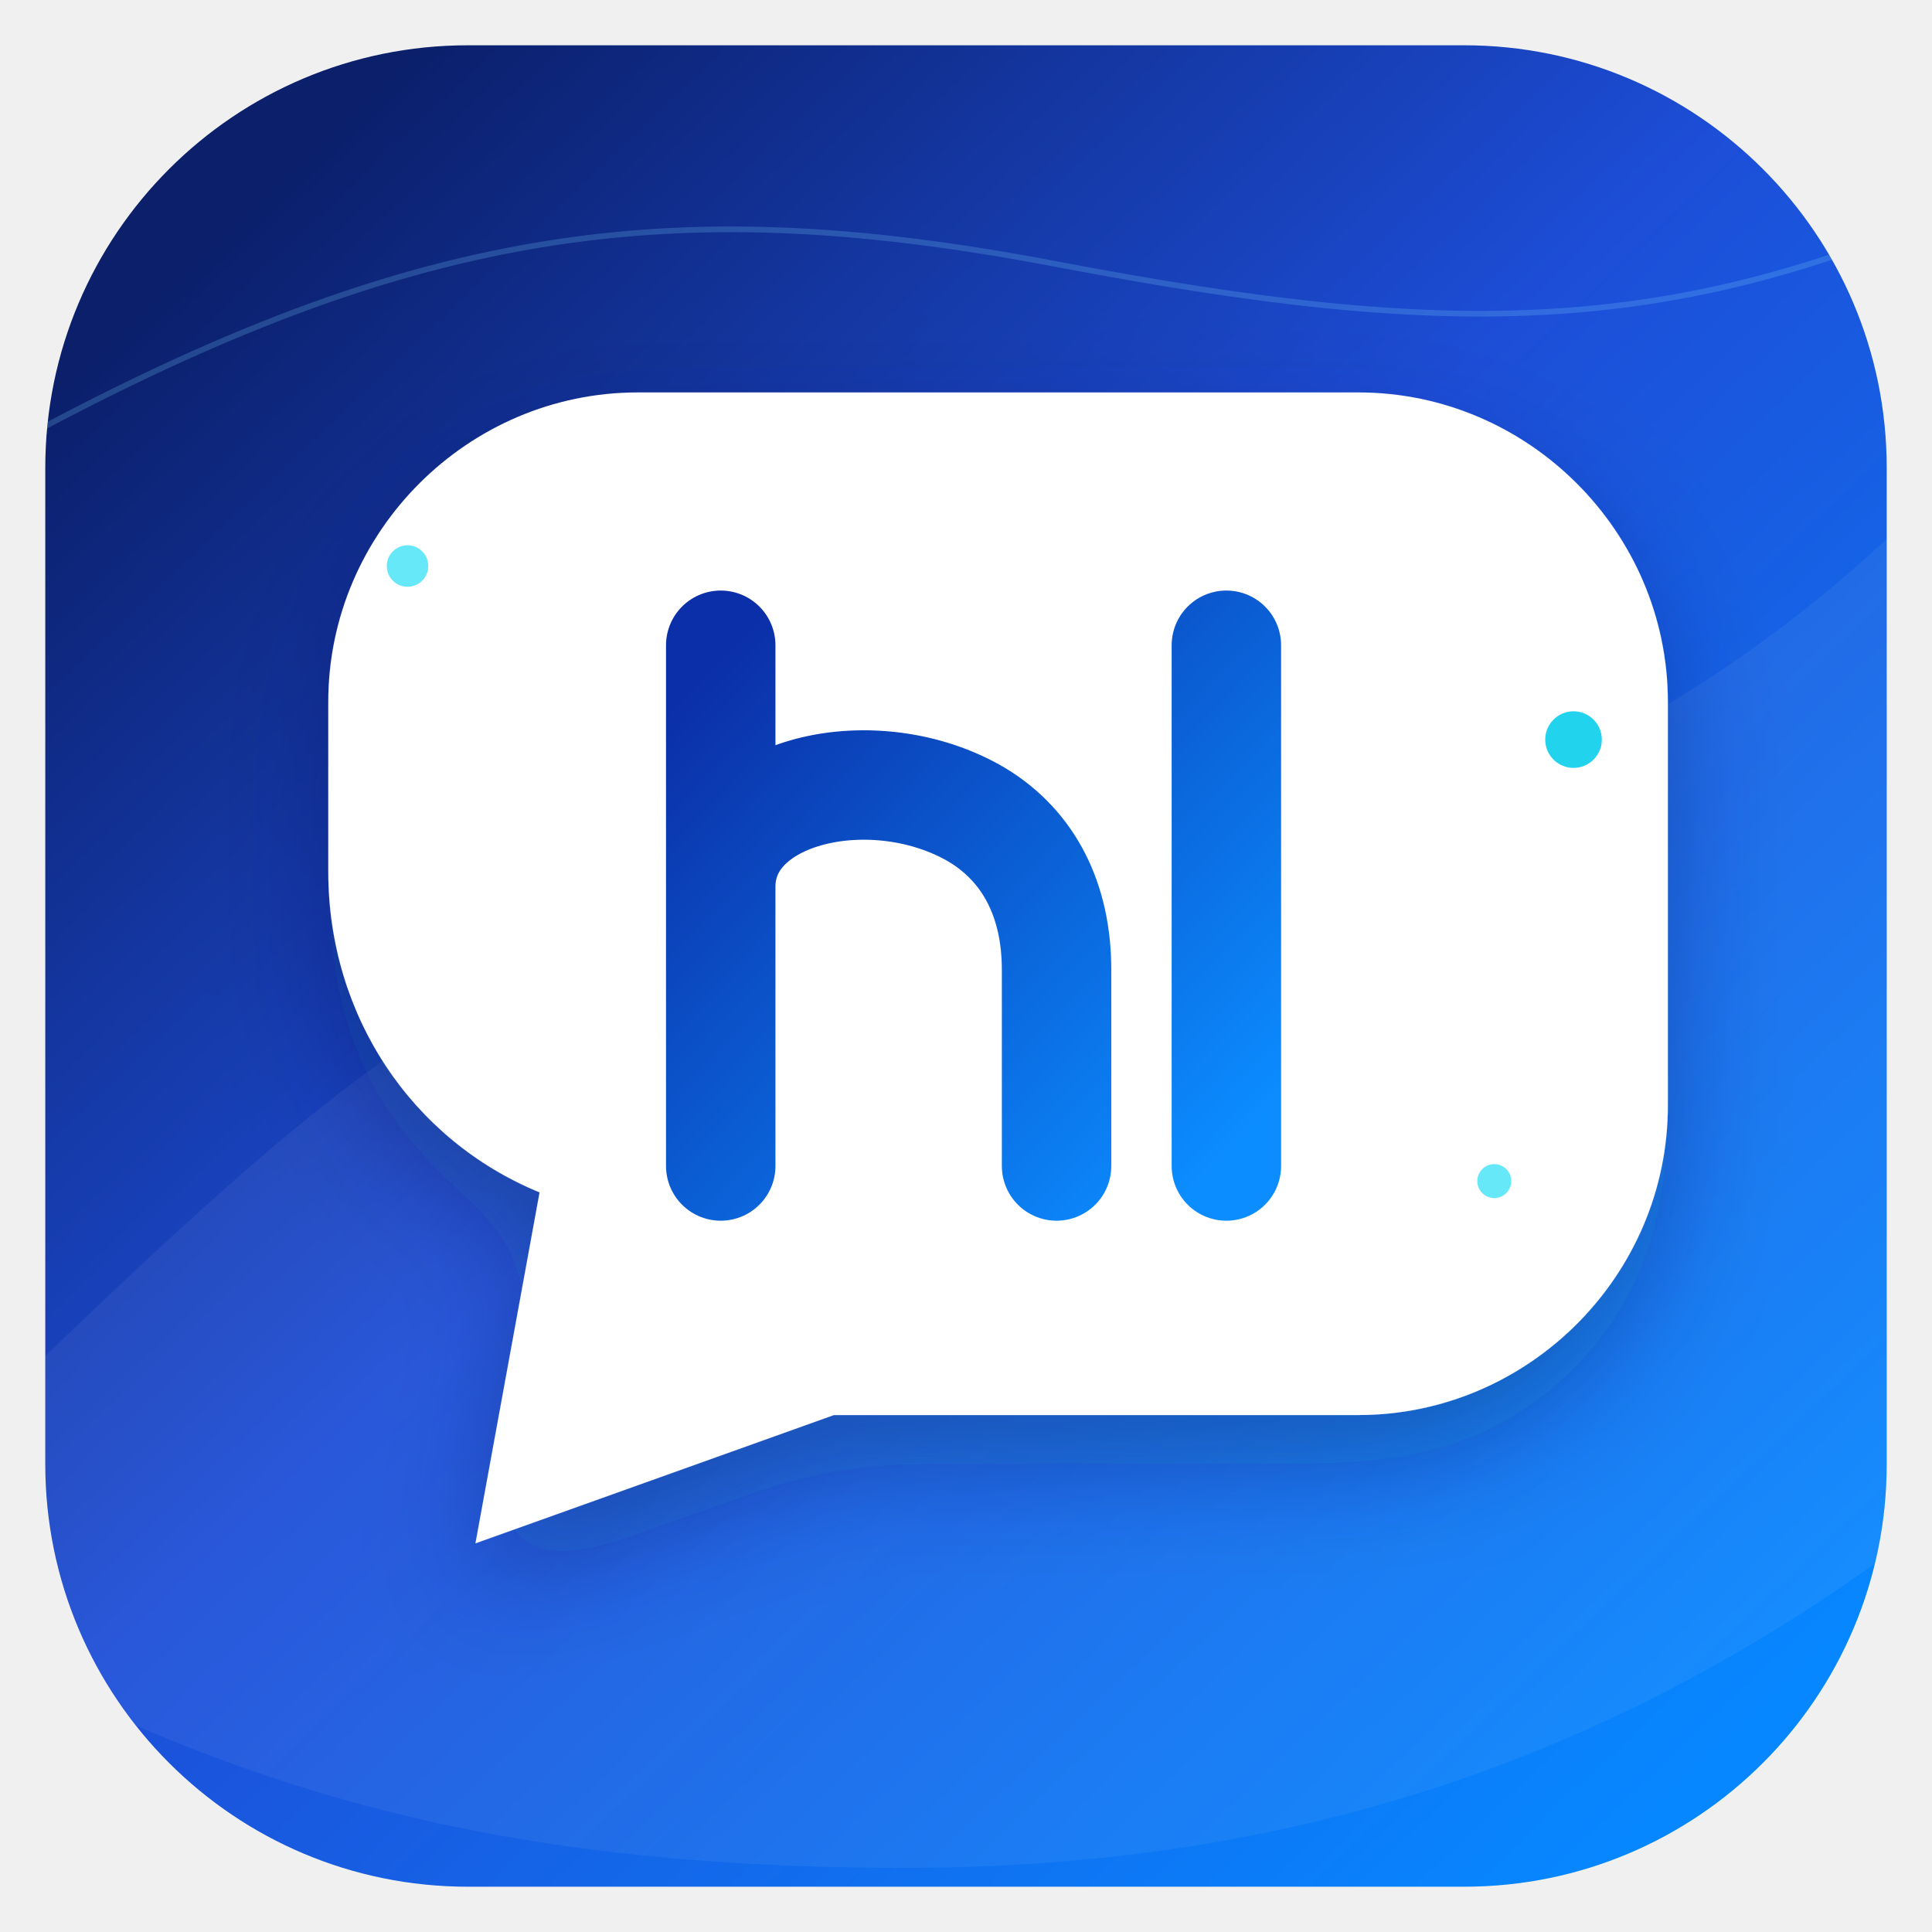
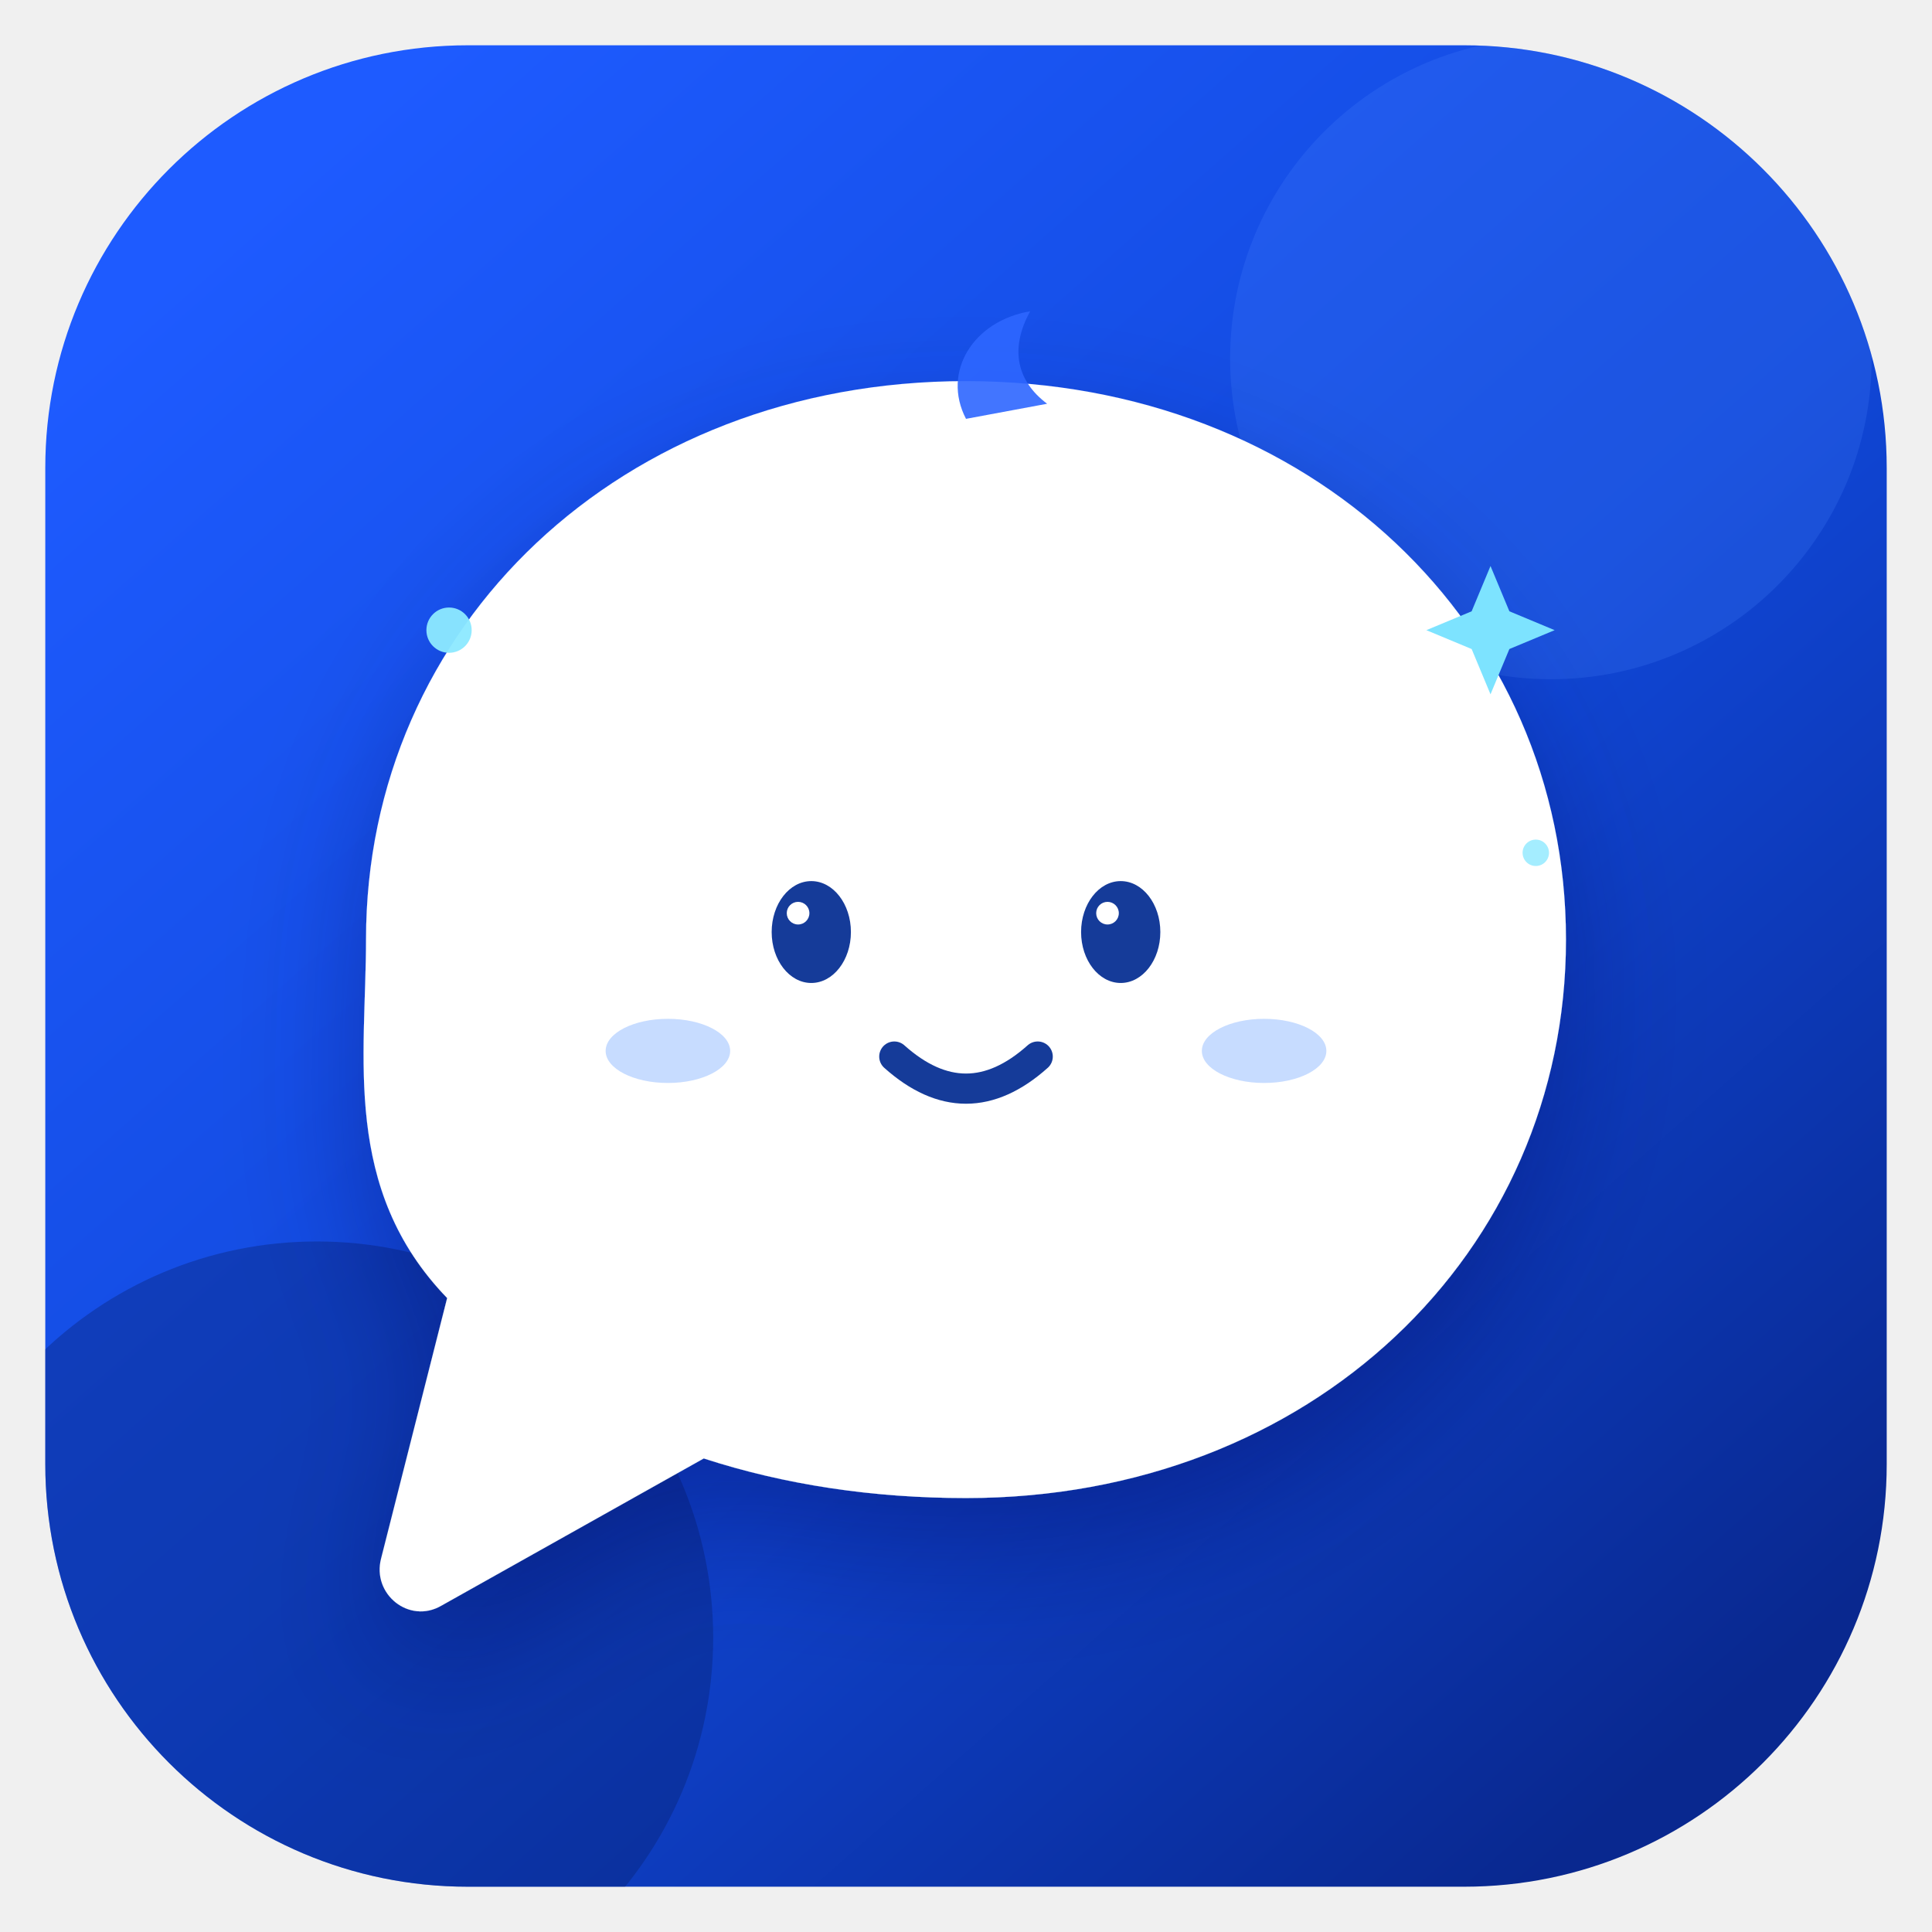
<svg xmlns="http://www.w3.org/2000/svg" width="1024" height="1024" viewBox="0 0 1024 1024">
  <defs>
-     <linearGradient id="bg" x1="120" y1="120" x2="900" y2="940" gradientUnits="userSpaceOnUse">
-       <stop offset="0" stop-color="#0b1f6b" />
-       <stop offset="0.45" stop-color="#1d4ed8" />
-       <stop offset="1" stop-color="#0787ff" />
+     <linearGradient id="bg" x1="140" y1="100" x2="880" y2="940" gradientUnits="userSpaceOnUse">
+       <stop offset="0" stop-color="#1e5bff" />
+       <stop offset="0.55" stop-color="#1047d8" />
+       <stop offset="1" stop-color="#09288f" />
    </linearGradient>
-     <radialGradient id="glow" cx="0" cy="0" r="1" gradientTransform="translate(760 240) rotate(135) scale(520)">
-       <stop offset="0" stop-color="#38bdf8" stop-opacity="0.85" />
-       <stop offset="1" stop-color="#38bdf8" stop-opacity="0" />
+     <radialGradient id="halo" cx="0" cy="0" r="1" gradientTransform="translate(560 430) scale(380)">
+       <stop offset="0" stop-color="#8db7ff" stop-opacity="0.42" />
+       <stop offset="1" stop-color="#8db7ff" stop-opacity="0" />
    </radialGradient>
-     <linearGradient id="ink" x1="380" y1="350" x2="650" y2="610" gradientUnits="userSpaceOnUse">
-       <stop offset="0" stop-color="#0b2fa8" />
-       <stop offset="1" stop-color="#0b8cff" />
-     </linearGradient>
-     <filter id="bubbleShadow" x="-30%" y="-30%" width="160%" height="170%">
-       <feDropShadow dx="0" dy="26" stdDeviation="30" flood-color="#02144f" flood-opacity="0.32" />
+     <filter id="softShadow" x="-30%" y="-30%" width="160%" height="180%">
+       <feDropShadow dx="0" dy="30" stdDeviation="34" flood-color="#03114f" flood-opacity="0.35" />
    </filter>
    <clipPath id="squircle">
      <rect x="24" y="24" width="976" height="976" rx="224" />
    </clipPath>
  </defs>
  <g clip-path="url(#squircle)">
    <rect x="24" y="24" width="976" height="976" fill="url(#bg)" />
-     <rect x="24" y="24" width="976" height="976" fill="url(#glow)" />
-     <path d="M-40 780C190 560 270 470 520 470s430-110 560-270v560c-170 150-360 230-600 230S110 940-40 860Z" fill="#ffffff" opacity="0.055" />
-     <path d="M-20 250C210 120 350 100 560 140s330 40 500-40" fill="none" stroke="#7dd3fc" stroke-width="3" opacity="0.22" />
+     <rect x="24" y="24" width="976" height="976" fill="url(#halo)" />
+     <circle cx="822" cy="190" r="170" fill="#4d86ff" opacity="0.2" />
+     <circle cx="168" cy="868" r="210" fill="#061d68" opacity="0.35" />
  </g>
-   <g filter="url(#bubbleShadow)">
-     <path d="M312 208h408c90 0 164 74 164 164v214c0 90-74 164-164 164H442L252 818l34-186c-68-28-112-94-112-170V372c0-90 74-164 164-164Z" fill="#ffffff" />
+   <g filter="url(#softShadow)">
+     <path d="M512 202c183 0 318 130 318 296 0 166-135 296-318 296-49 0-96-7-139-21l-139 78c-17 10-37-6-32-25l35-138C181 630 194 560 194 498c0-166 135-296 318-296Z" fill="#ffffff" />
  </g>
-   <path d="M382 342v276M382 470c0-52 82-70 136-38 28 17 42 46 42 82v104" fill="none" stroke="url(#ink)" stroke-width="58" stroke-linecap="round" stroke-linejoin="round" />
-   <path d="M650 342v276" fill="none" stroke="url(#ink)" stroke-width="58" stroke-linecap="round" />
-   <circle cx="216" cy="300" r="11" fill="#67e8f9" />
-   <circle cx="834" cy="392" r="15" fill="#22d3ee" />
-   <circle cx="792" cy="626" r="9" fill="#67e8f9" />
+   <ellipse cx="430" cy="494" rx="21" ry="27" fill="#153b99" />
+   <ellipse cx="594" cy="494" rx="21" ry="27" fill="#153b99" />
+   <circle cx="423" cy="484" r="6" fill="#ffffff" />
+   <circle cx="587" cy="484" r="6" fill="#ffffff" />
+   <path d="M474 560q38 34 76 0" fill="none" stroke="#153b99" stroke-width="16" stroke-linecap="round" />
+   <ellipse cx="354" cy="557" rx="33" ry="17" fill="#b9d3ff" opacity="0.8" />
+   <ellipse cx="670" cy="557" rx="33" ry="17" fill="#b9d3ff" opacity="0.8" />
+   <path d="M512 222c-13-25 4-52 34-57-11 20-7 37 9 49" fill="#2e66ff" opacity="0.9" />
+   <path d="M790 300l10 24 24 10-24 10-10 24-10-24-24-10 24-10Z" fill="#7de3ff" />
+   <circle cx="238" cy="334" r="12" fill="#8de9ff" opacity="0.95" />
+   <circle cx="814" cy="452" r="7" fill="#8de9ff" opacity="0.8" />
</svg>
